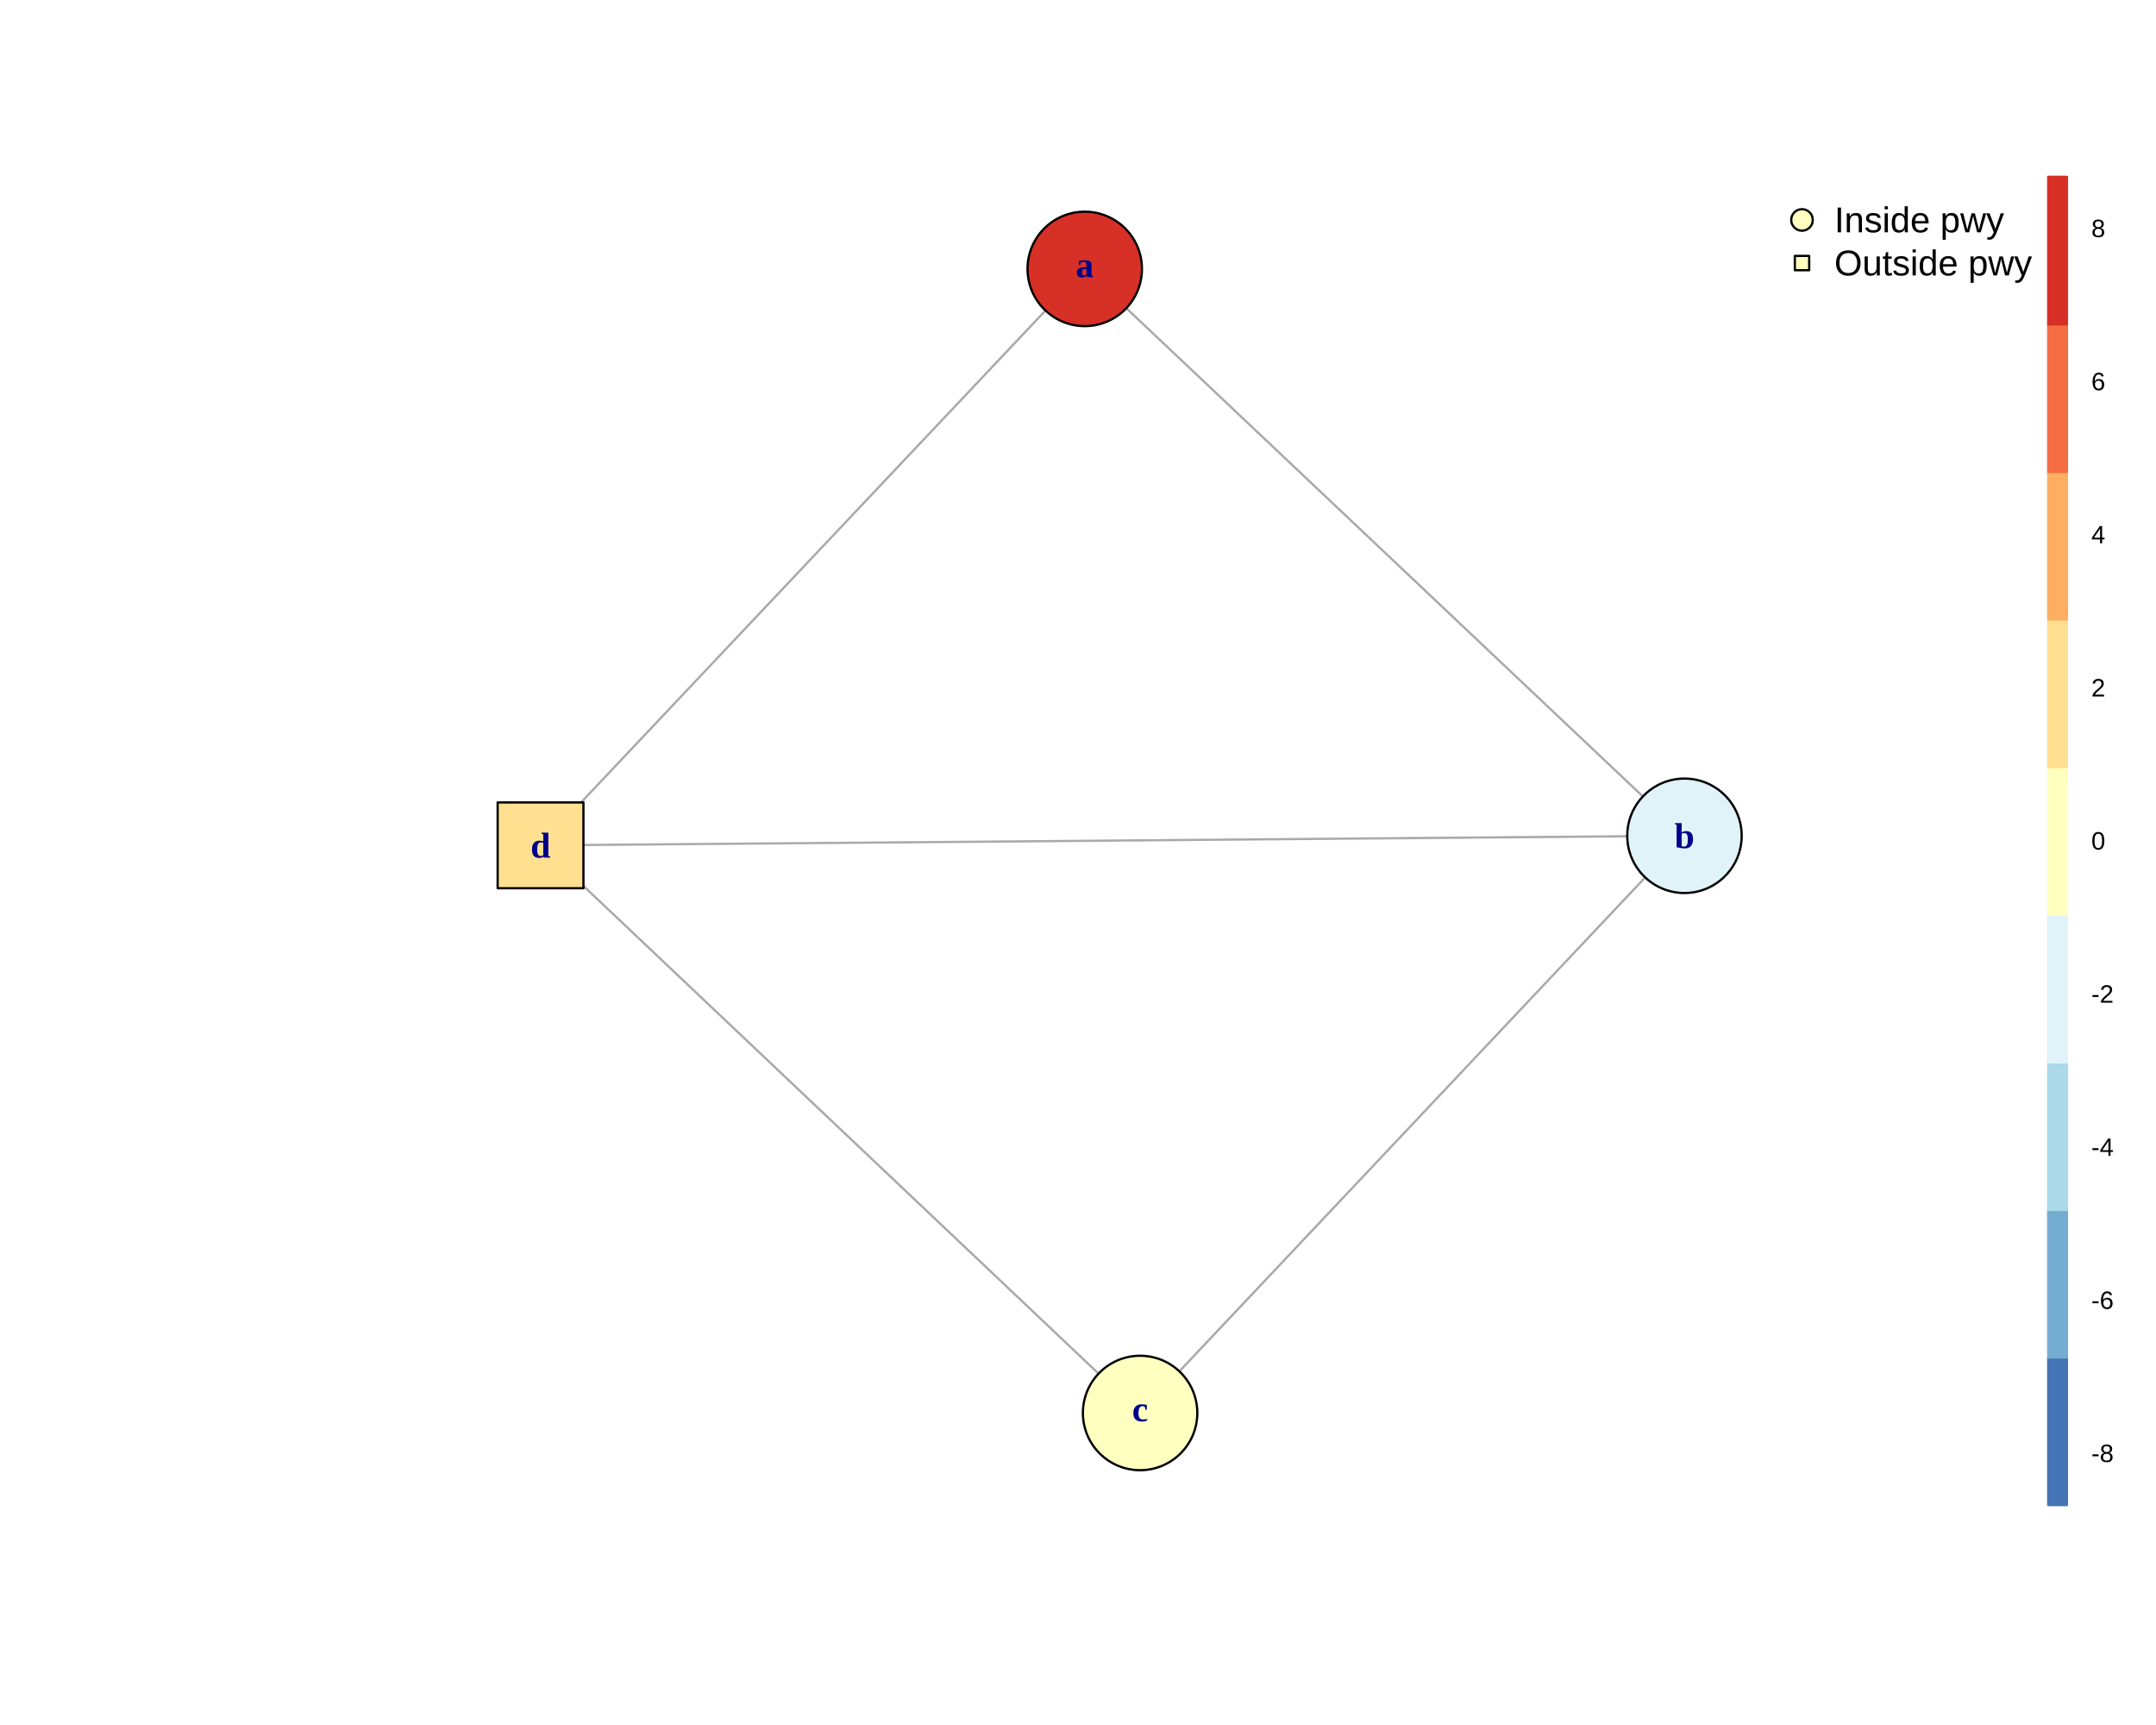
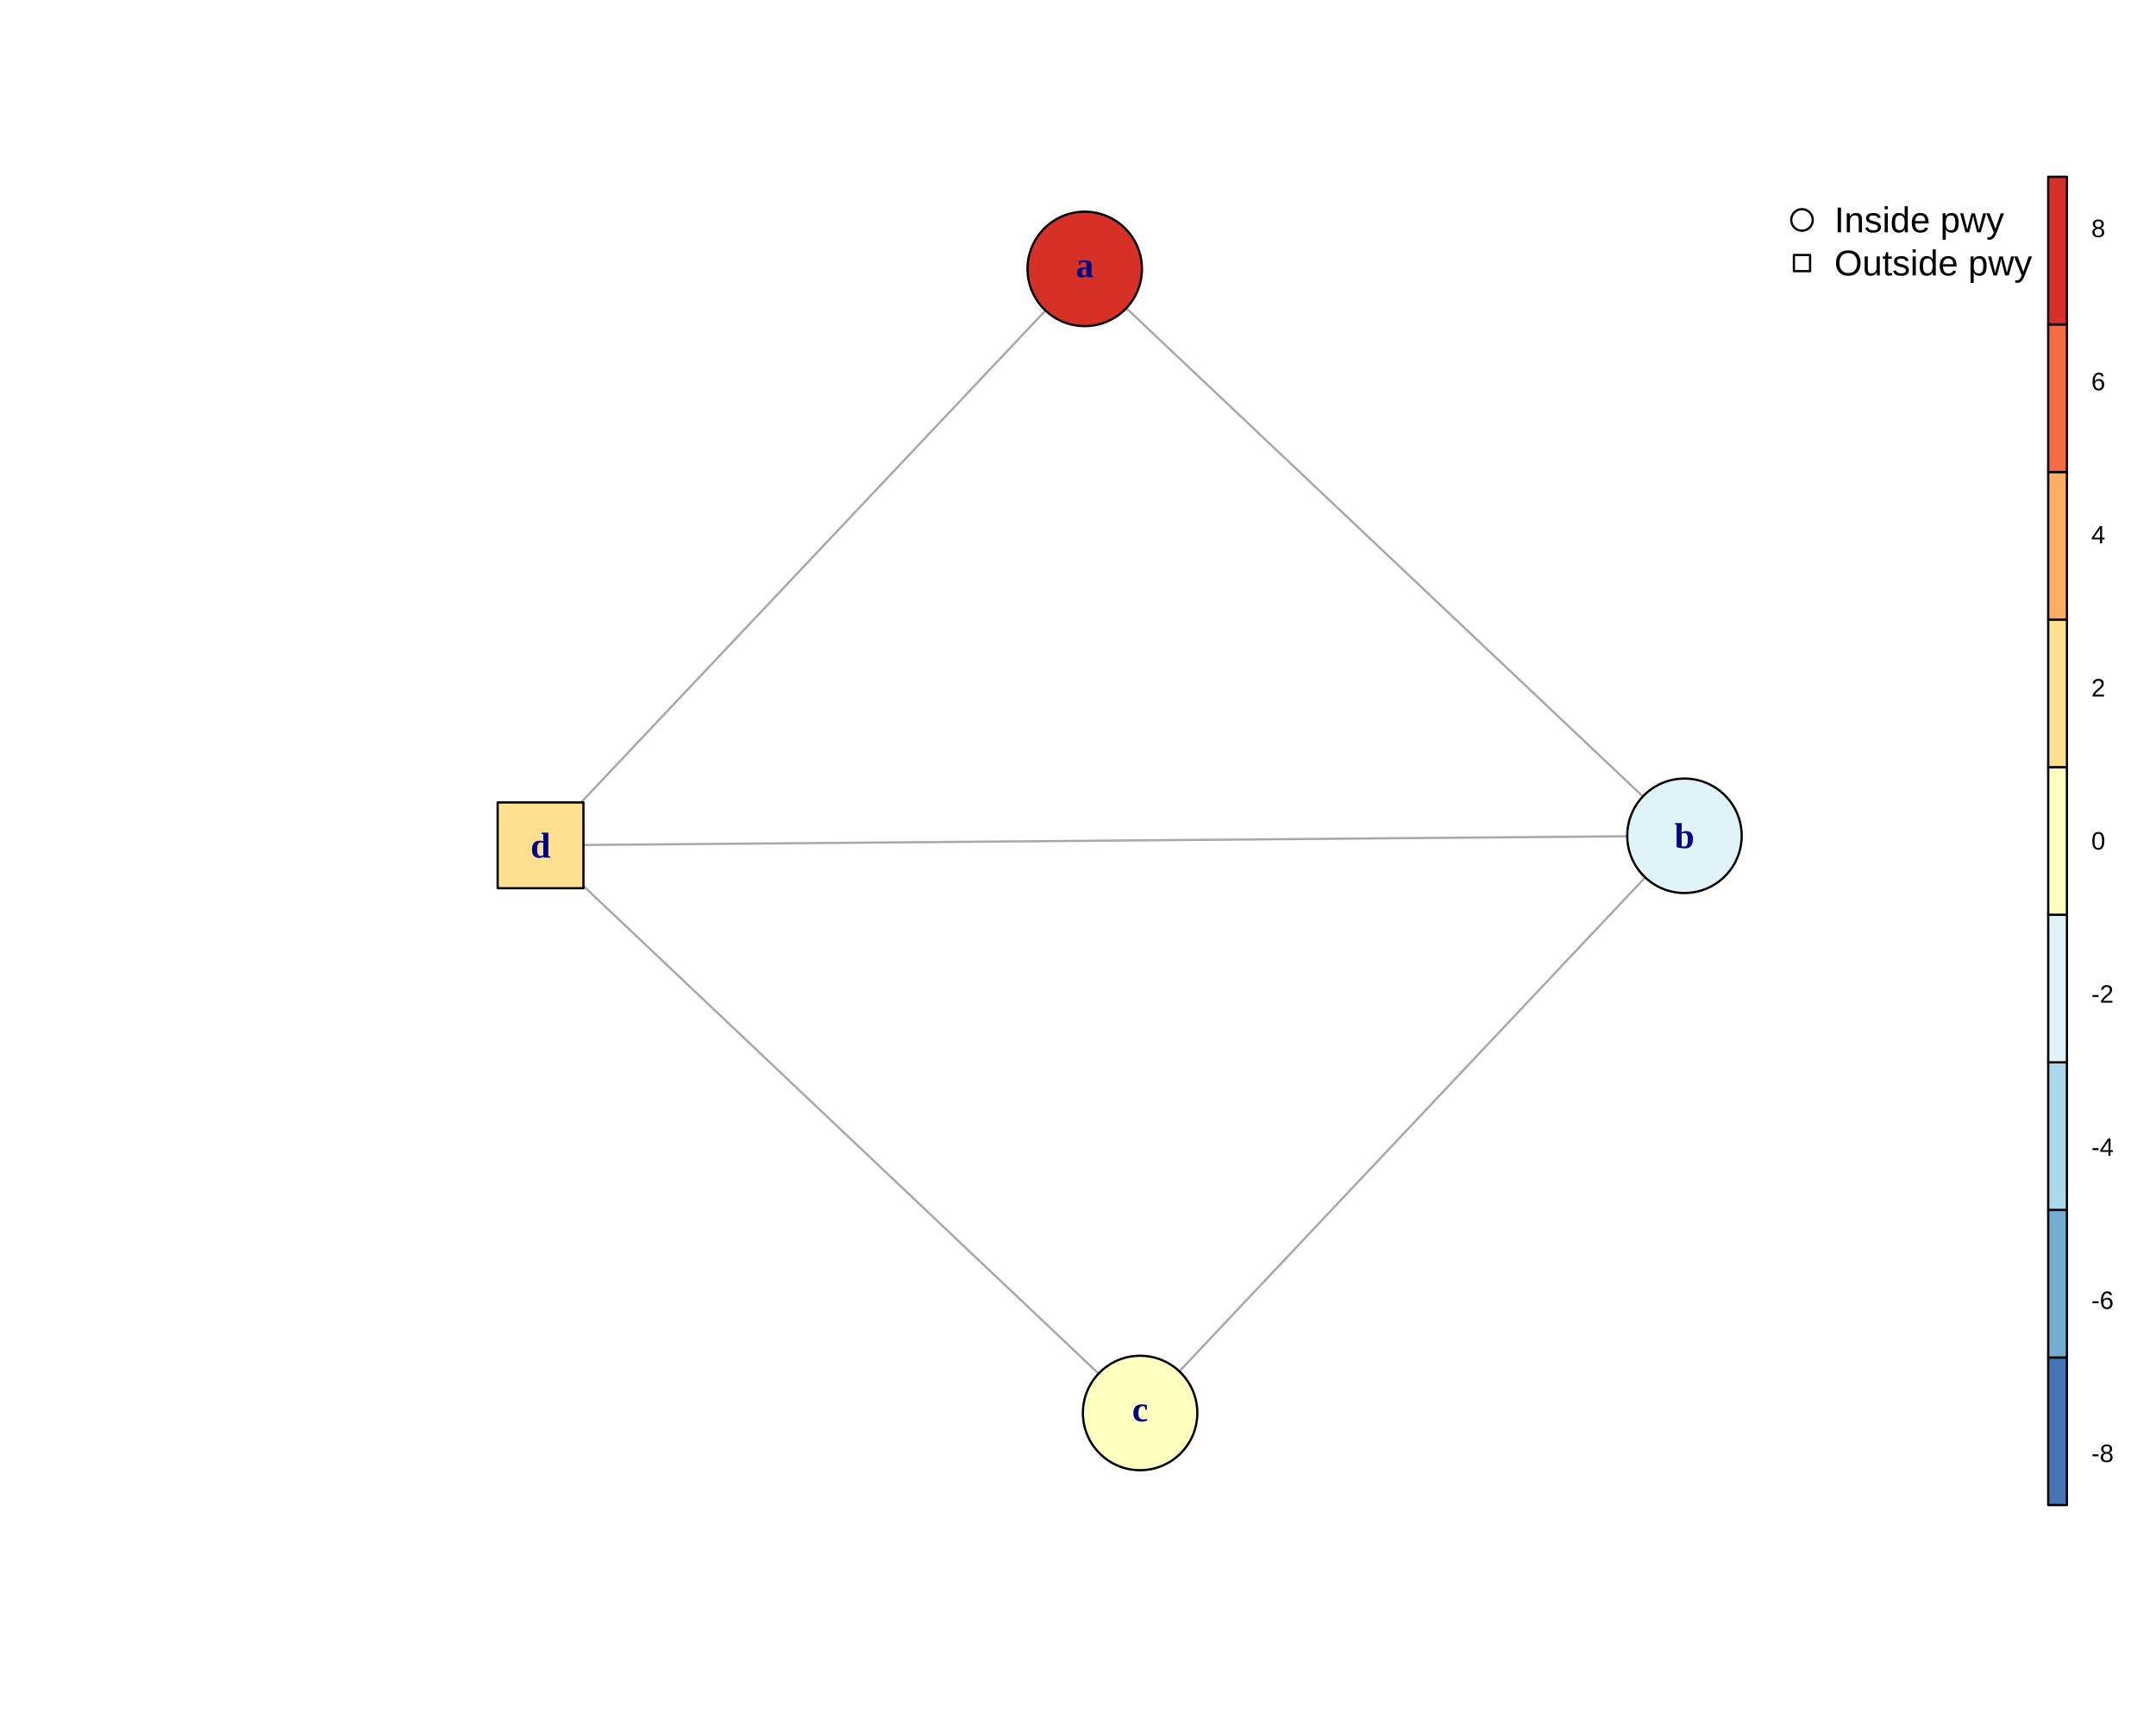
<svg xmlns="http://www.w3.org/2000/svg" viewBox="0 0 720.00 576.00">
  <defs>
    <style type="text/css">
    line, polyline, polygon, path, rect, circle {
      fill: none;
      stroke: #000000;
      stroke-linecap: round;
      stroke-linejoin: round;
      stroke-miterlimit: 10.00;
    }
  </style>
  </defs>
  <rect width="100%" height="100%" style="stroke: none; fill: #FFFFFF;" />
  <defs>
    <clipPath id="cpNTkuMDR8Njg0LjAwfDUwMi41Nnw1OS4wNA==">
      <rect x="59.04" y="59.04" width="624.96" height="443.52" />
    </clipPath>
  </defs>
  <line x1="372.67" y1="99.63" x2="552.12" y2="269.24" style="stroke-width: 0.75; stroke: #A9A9A9;" clip-path="url(#cpNTkuMDR8Njg0LjAwfDUwMi41Nnw1OS4wNA==)" />
  <line x1="352.42" y1="100.21" x2="194.04" y2="267.95" style="stroke-width: 0.75; stroke: #A9A9A9;" clip-path="url(#cpNTkuMDR8Njg0LjAwfDUwMi41Nnw1OS4wNA==)" />
  <line x1="548.20" y1="279.20" x2="194.84" y2="282.15" style="stroke-width: 0.75; stroke: #A9A9A9;" clip-path="url(#cpNTkuMDR8Njg0LjAwfDUwMi41Nnw1OS4wNA==)" />
  <line x1="552.70" y1="289.50" x2="390.57" y2="461.39" style="stroke-width: 0.75; stroke: #A9A9A9;" clip-path="url(#cpNTkuMDR8Njg0LjAwfDUwMi41Nnw1OS4wNA==)" />
  <line x1="194.84" y1="295.83" x2="370.34" y2="461.96" style="stroke-width: 0.75; stroke: #A9A9A9;" clip-path="url(#cpNTkuMDR8Njg0LjAwfDUwMi41Nnw1OS4wNA==)" />
  <circle cx="362.25" cy="89.79" r="14.33pt" style="stroke-width: 0.75; fill: #D73027;" clip-path="url(#cpNTkuMDR8Njg0LjAwfDUwMi41Nnw1OS4wNA==)" />
  <circle cx="562.53" cy="279.08" r="14.33pt" style="stroke-width: 0.75; fill: #E0F3F8;" clip-path="url(#cpNTkuMDR8Njg0LjAwfDUwMi41Nnw1OS4wNA==)" />
  <rect x="166.19" y="267.95" width="28.65" height="28.65" style="stroke-width: 0.75; fill: #FEE090;" clip-path="url(#cpNTkuMDR8Njg0LjAwfDUwMi41Nnw1OS4wNA==)" />
  <circle cx="380.74" cy="471.81" r="14.33pt" style="stroke-width: 0.75; fill: #FFFFBF;" clip-path="url(#cpNTkuMDR8Njg0LjAwfDUwMi41Nnw1OS4wNA==)" />
  <defs>
    <clipPath id="cpMC4wMHw3MjAuMDB8NTc2LjAwfDAuMDA=">
      <rect x="0.00" y="0.00" width="720.00" height="576.00" />
    </clipPath>
  </defs>
  <g clip-path="url(#cpMC4wMHw3MjAuMDB8NTc2LjAwfDAuMDA=)">
    <text x="359.25" y="92.54" style="font-size: 12.00px; font-weight: bold; fill: #00008B; font-family: Liberation Serif;" textLength="6.00px" lengthAdjust="spacingAndGlyphs">a</text>
  </g>
  <g clip-path="url(#cpMC4wMHw3MjAuMDB8NTc2LjAwfDAuMDA=)">
    <text x="559.19" y="283.18" style="font-size: 12.00px; font-weight: bold; fill: #00008B; font-family: Liberation Serif;" textLength="6.67px" lengthAdjust="spacingAndGlyphs">b</text>
  </g>
  <g clip-path="url(#cpMC4wMHw3MjAuMDB8NTc2LjAwfDAuMDA=)">
    <text x="177.18" y="286.37" style="font-size: 12.00px; font-weight: bold; fill: #00008B; font-family: Liberation Serif;" textLength="6.67px" lengthAdjust="spacingAndGlyphs">d</text>
  </g>
  <g clip-path="url(#cpMC4wMHw3MjAuMDB8NTc2LjAwfDAuMDA=)">
    <text x="378.08" y="474.58" style="font-size: 12.00px; font-weight: bold; fill: #00008B; font-family: Liberation Serif;" textLength="5.33px" lengthAdjust="spacingAndGlyphs">c</text>
  </g>
-   <polygon points="684.00,502.56 684.00,453.28 690.25,453.28 690.25,502.56 " style="stroke-width: 0.75; stroke: #4575B4; fill: #4575B4;" clip-path="url(#cpMC4wMHw3MjAuMDB8NTc2LjAwfDAuMDA=)" />
-   <polygon points="684.00,453.28 684.00,404.00 690.25,404.00 690.25,453.28 " style="stroke-width: 0.75; stroke: #74ADD1; fill: #74ADD1;" clip-path="url(#cpMC4wMHw3MjAuMDB8NTc2LjAwfDAuMDA=)" />
-   <polygon points="684.00,404.00 684.00,354.72 690.25,354.72 690.25,404.00 " style="stroke-width: 0.75; stroke: #ABD9E9; fill: #ABD9E9;" clip-path="url(#cpMC4wMHw3MjAuMDB8NTc2LjAwfDAuMDA=)" />
-   <polygon points="684.00,354.72 684.00,305.44 690.25,305.44 690.25,354.72 " style="stroke-width: 0.75; stroke: #E0F3F8; fill: #E0F3F8;" clip-path="url(#cpMC4wMHw3MjAuMDB8NTc2LjAwfDAuMDA=)" />
-   <polygon points="684.00,305.44 684.00,256.16 690.25,256.16 690.25,305.44 " style="stroke-width: 0.75; stroke: #FFFFBF; fill: #FFFFBF;" clip-path="url(#cpMC4wMHw3MjAuMDB8NTc2LjAwfDAuMDA=)" />
-   <polygon points="684.00,256.16 684.00,206.88 690.25,206.88 690.25,256.16 " style="stroke-width: 0.75; stroke: #FEE090; fill: #FEE090;" clip-path="url(#cpMC4wMHw3MjAuMDB8NTc2LjAwfDAuMDA=)" />
-   <polygon points="684.00,206.88 684.00,157.60 690.25,157.60 690.25,206.88 " style="stroke-width: 0.75; stroke: #FDAE61; fill: #FDAE61;" clip-path="url(#cpMC4wMHw3MjAuMDB8NTc2LjAwfDAuMDA=)" />
-   <polygon points="684.00,157.60 684.00,108.32 690.25,108.32 690.25,157.60 " style="stroke-width: 0.75; stroke: #F46D43; fill: #F46D43;" clip-path="url(#cpMC4wMHw3MjAuMDB8NTc2LjAwfDAuMDA=)" />
-   <polygon points="684.00,108.32 684.00,59.04 690.25,59.04 690.25,108.32 " style="stroke-width: 0.75; stroke: #D73027; fill: #D73027;" clip-path="url(#cpMC4wMHw3MjAuMDB8NTc2LjAwfDAuMDA=)" />
+   <polygon points="684.00,502.56 684.00,453.28 690.25,453.28 690.25,502.56 " style="stroke-width: 0.75; fill: #4575B4;" clip-path="url(#cpMC4wMHw3MjAuMDB8NTc2LjAwfDAuMDA=)" />
+   <polygon points="684.00,453.28 684.00,404.00 690.25,404.00 690.25,453.28 " style="stroke-width: 0.75; fill: #74ADD1;" clip-path="url(#cpMC4wMHw3MjAuMDB8NTc2LjAwfDAuMDA=)" />
+   <polygon points="684.00,404.00 684.00,354.72 690.25,354.72 690.25,404.00 " style="stroke-width: 0.75; fill: #ABD9E9;" clip-path="url(#cpMC4wMHw3MjAuMDB8NTc2LjAwfDAuMDA=)" />
+   <polygon points="684.00,354.72 684.00,305.44 690.25,305.44 690.25,354.72 " style="stroke-width: 0.75; fill: #E0F3F8;" clip-path="url(#cpMC4wMHw3MjAuMDB8NTc2LjAwfDAuMDA=)" />
+   <polygon points="684.00,305.44 684.00,256.16 690.25,256.16 690.25,305.44 " style="stroke-width: 0.75; fill: #FFFFBF;" clip-path="url(#cpMC4wMHw3MjAuMDB8NTc2LjAwfDAuMDA=)" />
+   <polygon points="684.00,256.16 684.00,206.88 690.25,206.88 690.25,256.16 " style="stroke-width: 0.75; fill: #FEE090;" clip-path="url(#cpMC4wMHw3MjAuMDB8NTc2LjAwfDAuMDA=)" />
+   <polygon points="684.00,206.88 684.00,157.60 690.25,157.60 690.25,206.88 " style="stroke-width: 0.75; fill: #FDAE61;" clip-path="url(#cpMC4wMHw3MjAuMDB8NTc2LjAwfDAuMDA=)" />
+   <polygon points="684.00,157.60 684.00,108.32 690.25,108.32 690.25,157.60 " style="stroke-width: 0.75; fill: #F46D43;" clip-path="url(#cpMC4wMHw3MjAuMDB8NTc2LjAwfDAuMDA=)" />
+   <polygon points="684.00,108.32 684.00,59.04 690.25,59.04 690.25,108.32 " style="stroke-width: 0.75; fill: #D73027;" clip-path="url(#cpMC4wMHw3MjAuMDB8NTc2LjAwfDAuMDA=)" />
  <g clip-path="url(#cpMC4wMHw3MjAuMDB8NTc2LjAwfDAuMDA=)">
    <text x="698.40" y="488.19" style="font-size: 8.40px; font-family: Liberation Sans;" textLength="7.47px" lengthAdjust="spacingAndGlyphs">-8</text>
  </g>
  <g clip-path="url(#cpMC4wMHw3MjAuMDB8NTc2LjAwfDAuMDA=)">
    <text x="698.40" y="437.07" style="font-size: 8.40px; font-family: Liberation Sans;" textLength="7.47px" lengthAdjust="spacingAndGlyphs">-6</text>
  </g>
  <g clip-path="url(#cpMC4wMHw3MjAuMDB8NTc2LjAwfDAuMDA=)">
    <text x="698.40" y="385.94" style="font-size: 8.40px; font-family: Liberation Sans;" textLength="7.47px" lengthAdjust="spacingAndGlyphs">-4</text>
  </g>
  <g clip-path="url(#cpMC4wMHw3MjAuMDB8NTc2LjAwfDAuMDA=)">
    <text x="698.40" y="334.81" style="font-size: 8.40px; font-family: Liberation Sans;" textLength="7.47px" lengthAdjust="spacingAndGlyphs">-2</text>
  </g>
  <g clip-path="url(#cpMC4wMHw3MjAuMDB8NTc2LjAwfDAuMDA=)">
    <text x="698.40" y="283.68" style="font-size: 8.40px; font-family: Liberation Sans;" textLength="4.67px" lengthAdjust="spacingAndGlyphs">0</text>
  </g>
  <g clip-path="url(#cpMC4wMHw3MjAuMDB8NTc2LjAwfDAuMDA=)">
    <text x="698.40" y="232.56" style="font-size: 8.40px; font-family: Liberation Sans;" textLength="4.67px" lengthAdjust="spacingAndGlyphs">2</text>
  </g>
  <g clip-path="url(#cpMC4wMHw3MjAuMDB8NTc2LjAwfDAuMDA=)">
    <text x="698.40" y="181.43" style="font-size: 8.40px; font-family: Liberation Sans;" textLength="4.67px" lengthAdjust="spacingAndGlyphs">4</text>
  </g>
  <g clip-path="url(#cpMC4wMHw3MjAuMDB8NTc2LjAwfDAuMDA=)">
    <text x="698.40" y="130.30" style="font-size: 8.40px; font-family: Liberation Sans;" textLength="4.67px" lengthAdjust="spacingAndGlyphs">6</text>
  </g>
  <g clip-path="url(#cpMC4wMHw3MjAuMDB8NTc2LjAwfDAuMDA=)">
    <text x="698.40" y="79.17" style="font-size: 8.40px; font-family: Liberation Sans;" textLength="4.67px" lengthAdjust="spacingAndGlyphs">8</text>
  </g>
-   <circle cx="601.78" cy="73.44" r="2.70pt" style="stroke-width: 0.75; fill: #FFFFBF;" clip-path="url(#cpMC4wMHw3MjAuMDB8NTc2LjAwfDAuMDA=)" />
-   <rect x="599.39" y="85.45" width="4.79" height="4.79" style="stroke-width: 0.75; fill: #FFFFBF;" clip-path="url(#cpMC4wMHw3MjAuMDB8NTc2LjAwfDAuMDA=)" />
+   <circle cx="601.78" cy="73.44" r="2.70pt" style="stroke-width: 0.75;" clip-path="url(#cpMC4wMHw3MjAuMDB8NTc2LjAwfDAuMDA=)" />
+   <rect x="599.08" y="85.14" width="5.40" height="5.40" style="stroke-width: 0.75;" clip-path="url(#cpMC4wMHw3MjAuMDB8NTc2LjAwfDAuMDA=)" />
  <g clip-path="url(#cpMC4wMHw3MjAuMDB8NTc2LjAwfDAuMDA=)">
    <text x="612.58" y="77.57" style="font-size: 12.00px; font-family: Liberation Sans;" textLength="56.69px" lengthAdjust="spacingAndGlyphs">Inside pwy</text>
  </g>
  <g clip-path="url(#cpMC4wMHw3MjAuMDB8NTc2LjAwfDAuMDA=)">
    <text x="612.58" y="91.97" style="font-size: 12.00px; font-family: Liberation Sans;" textLength="66.02px" lengthAdjust="spacingAndGlyphs">Outside pwy</text>
  </g>
</svg>
